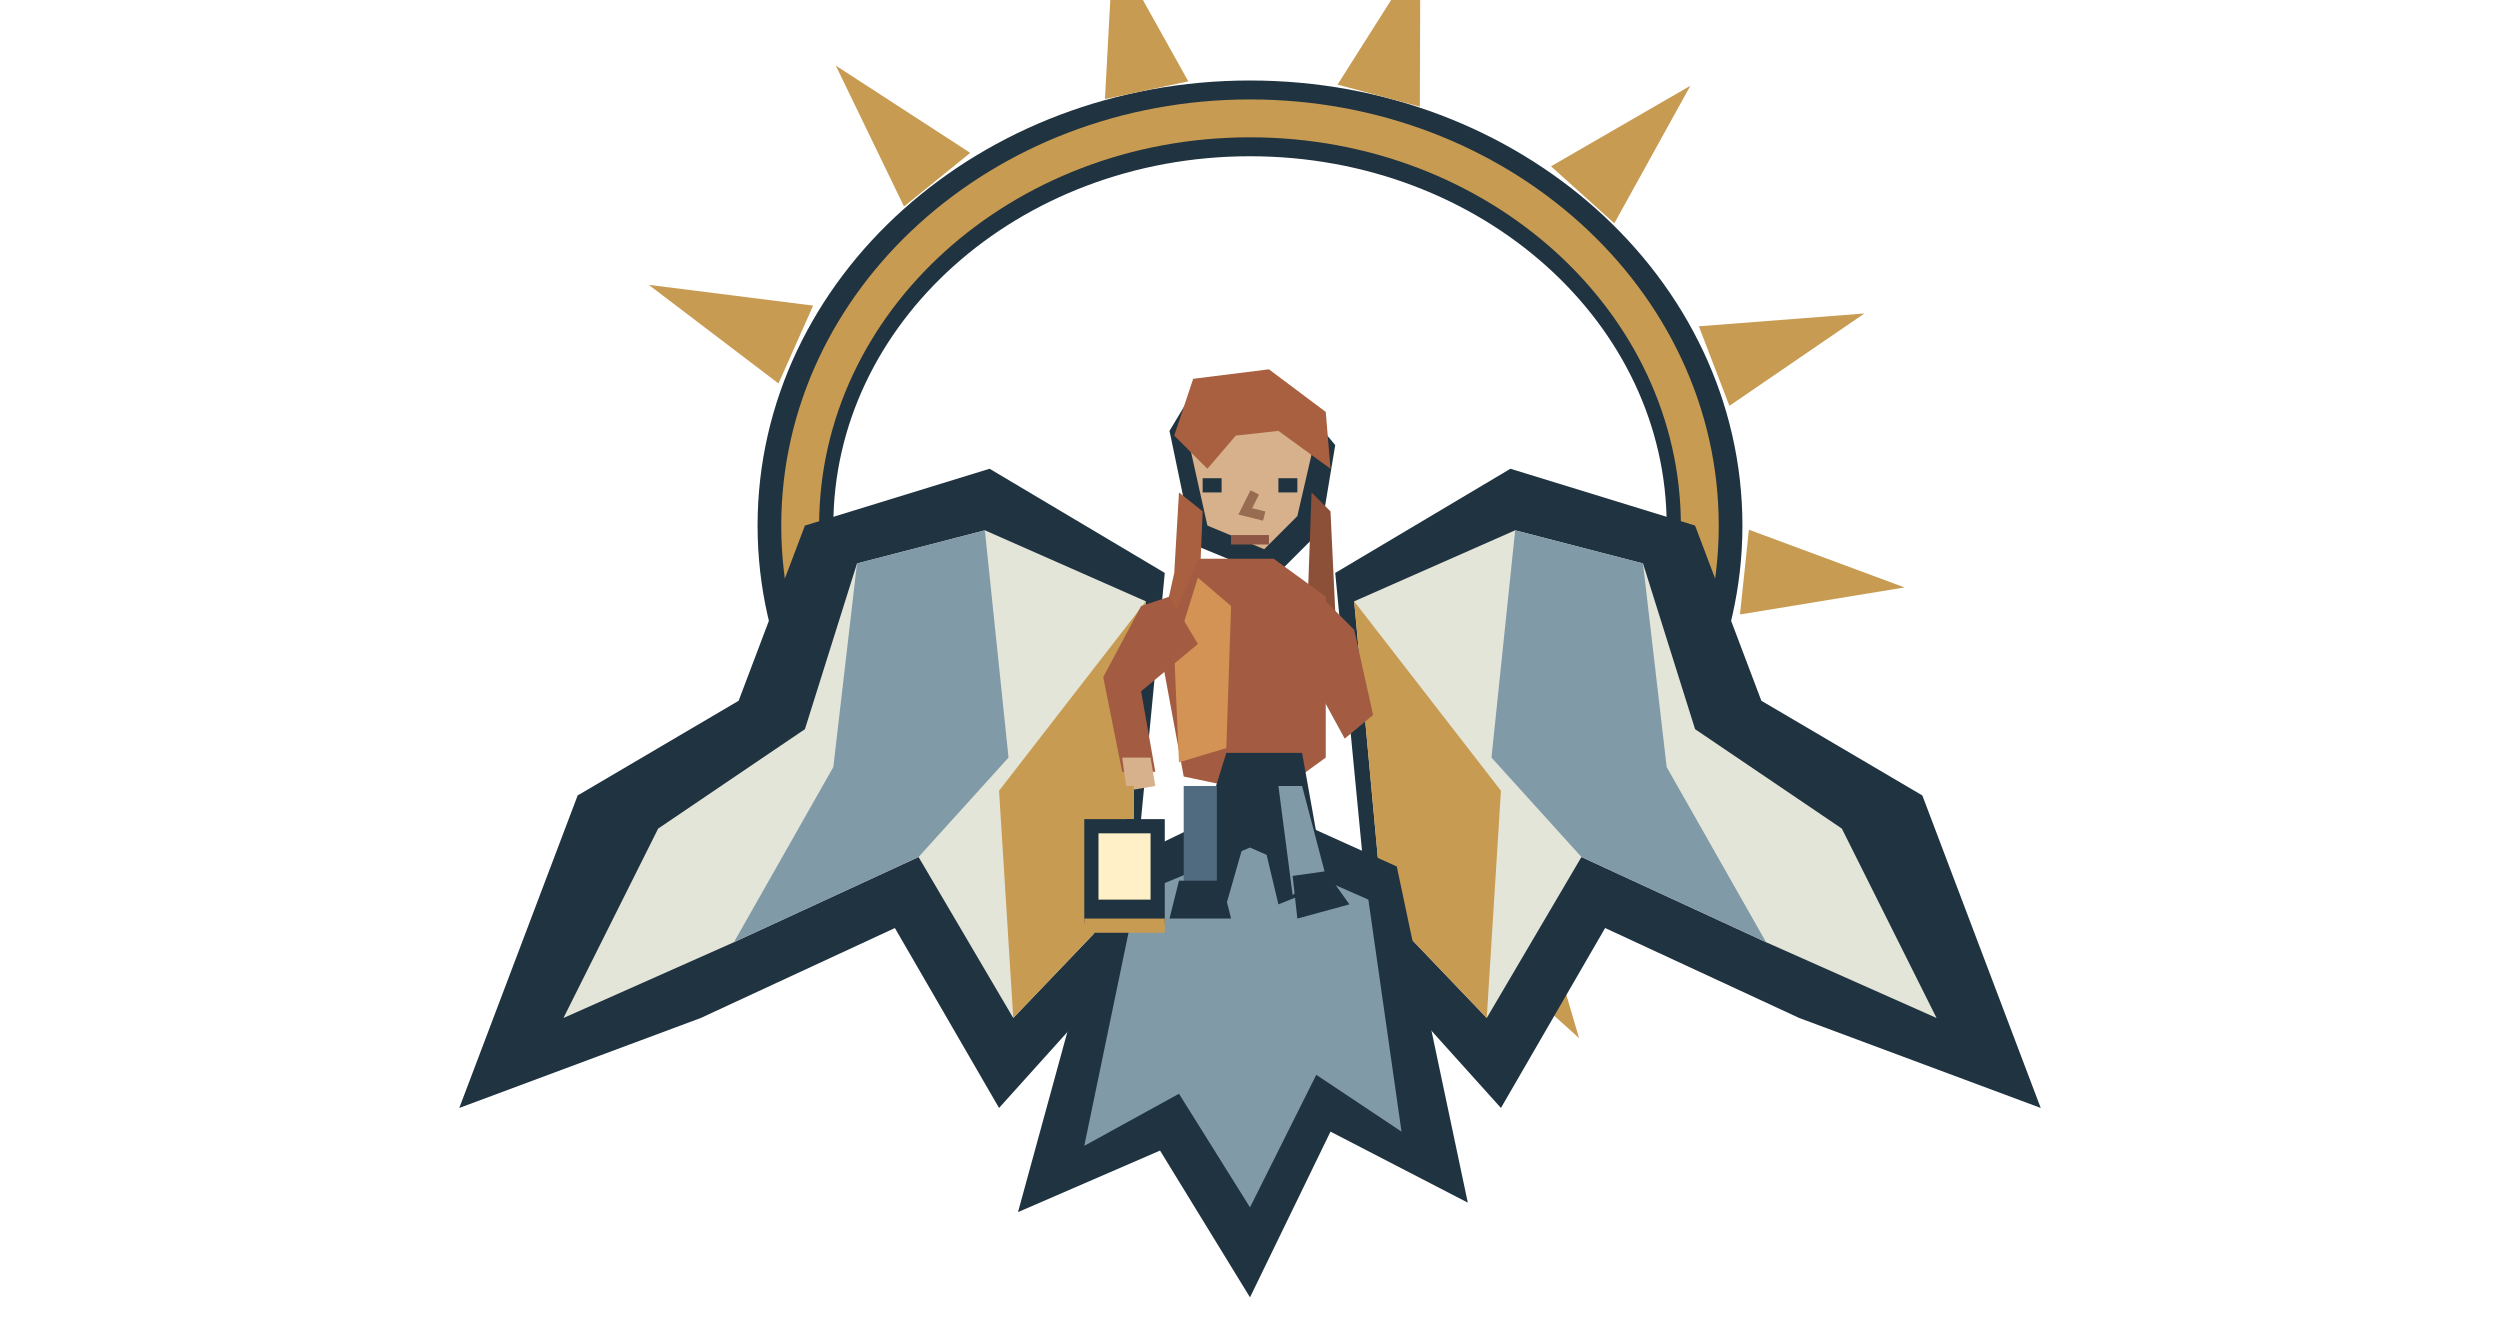
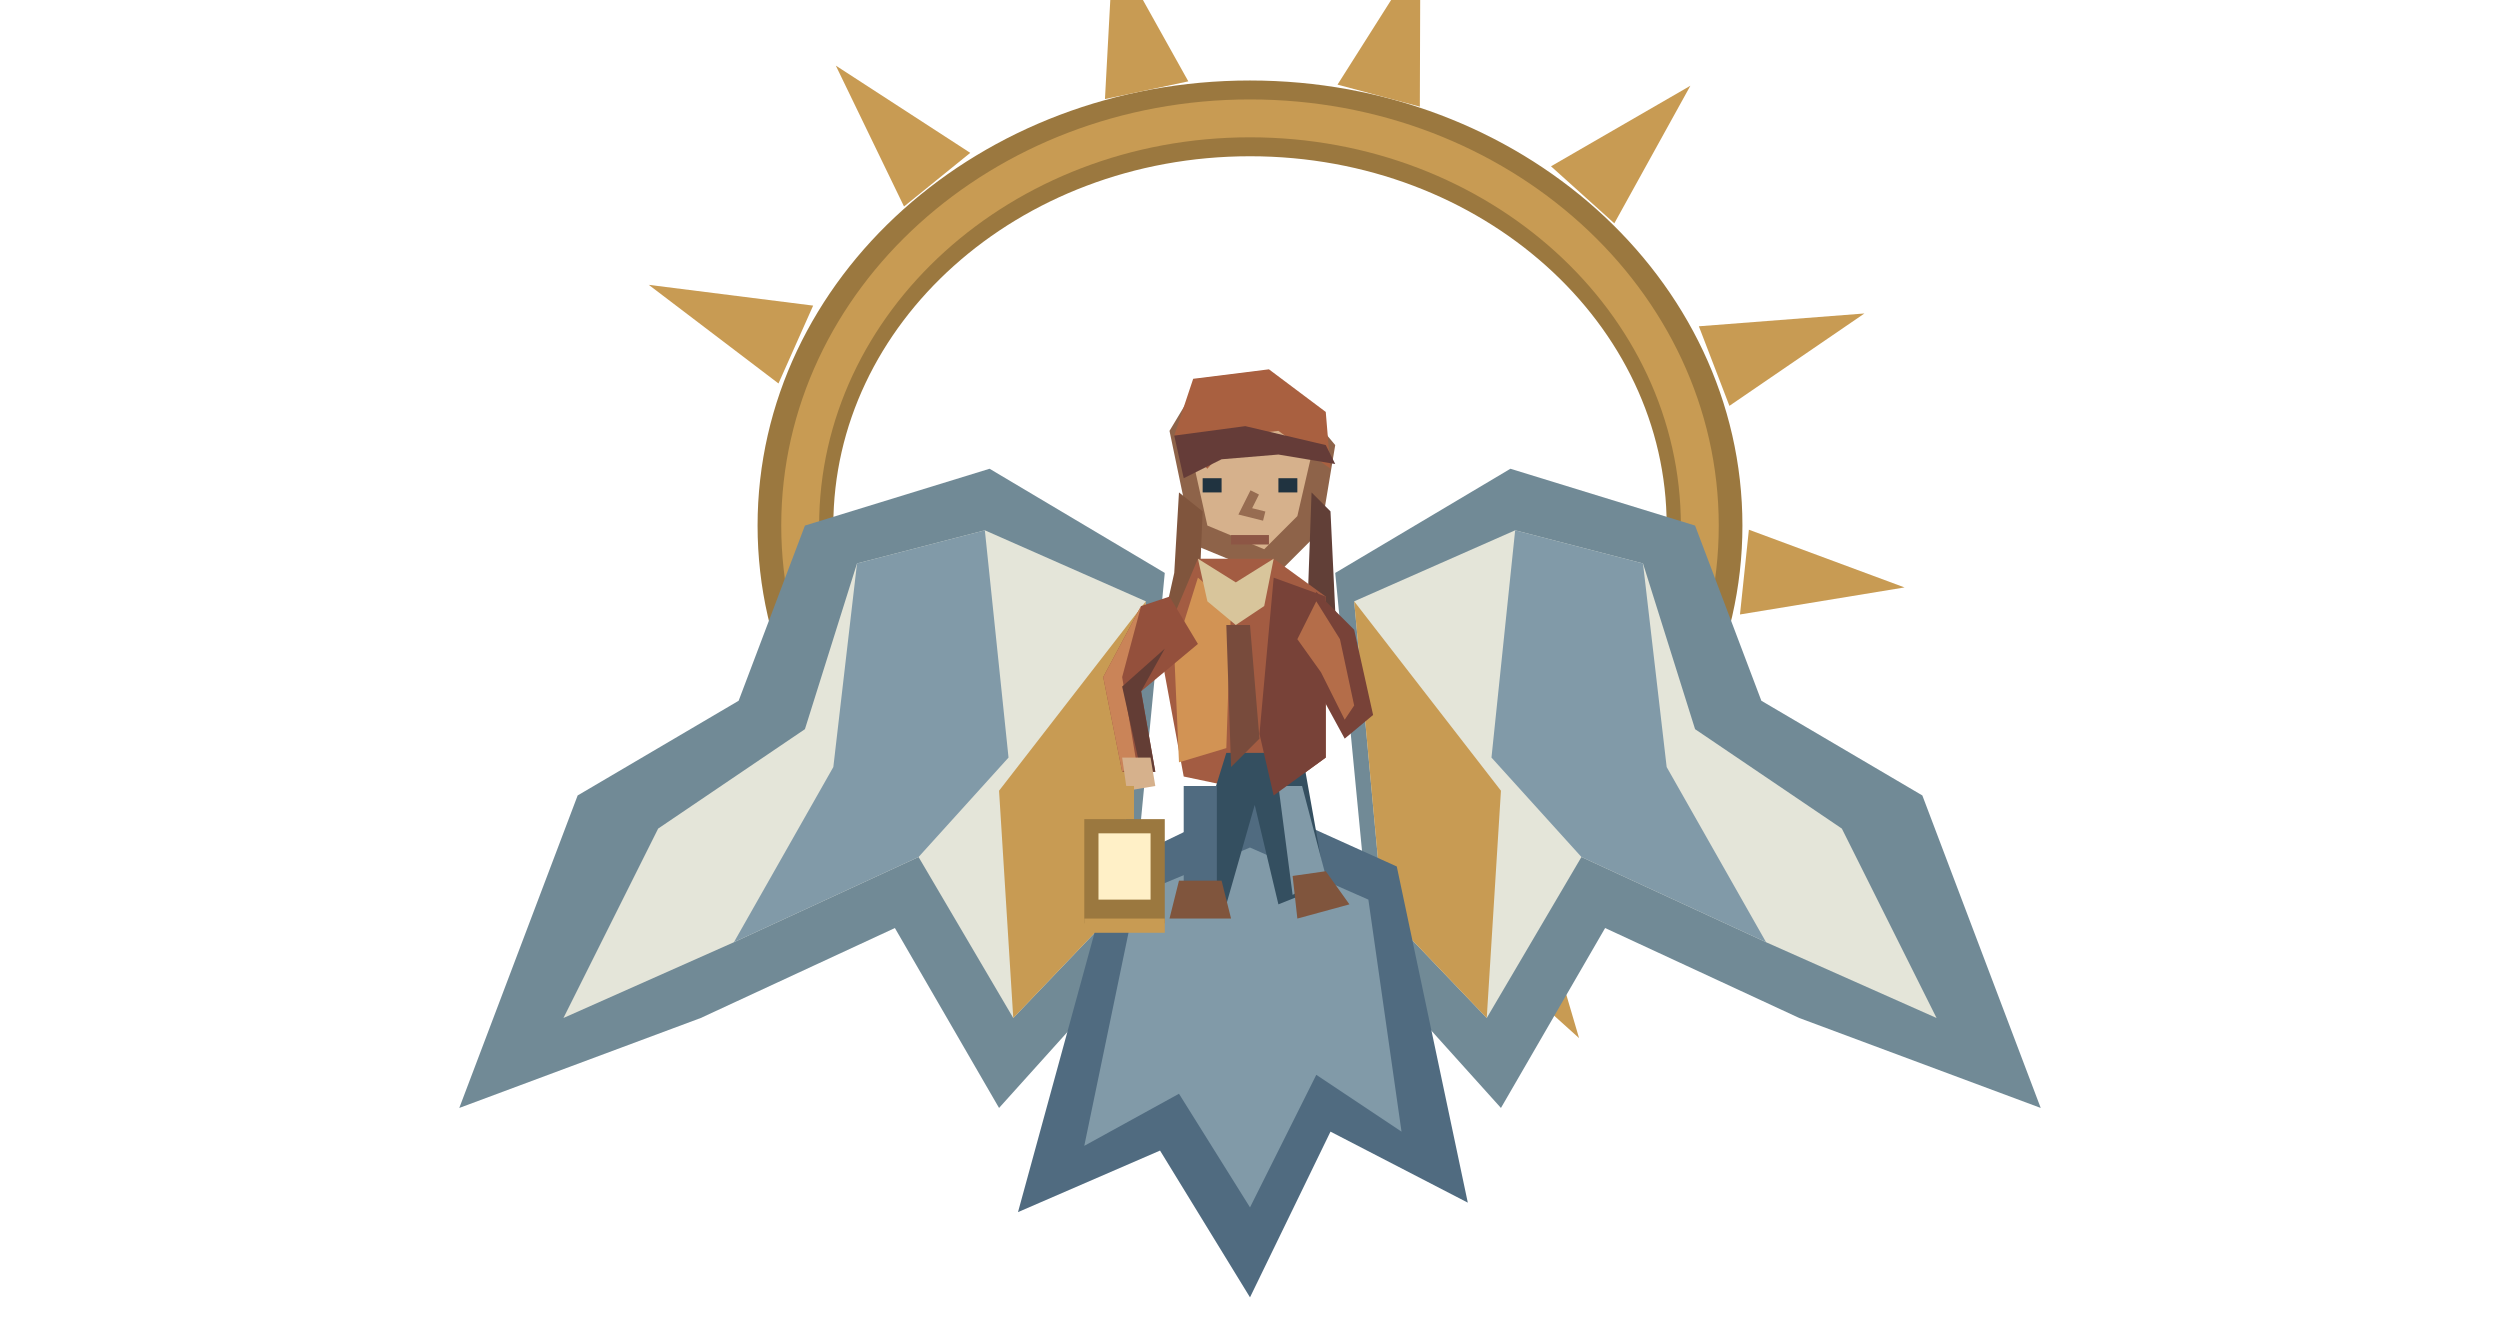
<svg xmlns="http://www.w3.org/2000/svg" width="528" height="280" viewBox="0 0 528 280">
-   <ellipse cx="264" cy="111" rx="96" ry="86" fill="none" stroke="#203340" stroke-width="16" />
+   <ellipse cx="264" cy="111" rx="96" ry="86" fill="none" stroke="#9b783f" stroke-width="16" />
  <ellipse cx="264" cy="111" rx="95" ry="86" fill="none" stroke="#c89b53" stroke-width="8" />
  <polygon points="164.417,80.989 137.017,60.158 171.738,64.545" fill="#c89b53" />
  <polygon points="190.927,43.612 176.524,13.857 204.916,32.284" fill="#c89b53" />
  <polygon points="233.366,20.925 235.1,-11.268 250.973,17.183" fill="#c89b53" />
  <polygon points="282.483,17.874 299.976,-9.741 299.869,22.532" fill="#c89b53" />
  <polygon points="327.57,35.122 357.009,18.107 340.947,47.167" fill="#c89b53" />
  <polygon points="358.801,68.911 393.768,66.204 365.251,85.716" fill="#c89b53" />
  <polygon points="369.366,111.875 402.239,124.066 367.484,129.776" fill="#c89b53" />
  <polygon points="356.962,154.648 380.575,179.08 347.159,169.744" fill="#c89b53" />
  <polygon points="324.294,187.906 333.5,219.253 308.706,196.906" fill="#c89b53" />
  <polygon points="278.483,204.4 271.275,235.829 260.508,205.342" fill="#c89b53" />
  <polygon points="229.515,200.534 207.464,225.193 213.071,193.213" fill="#c89b53" />
-   <polygon points="282,121 319,99 358,111 372,148 406,168 431,234 380,215 339,196 317,234 290,204" fill="#203340" />
+   <polygon points="282,121 319,99 358,111 372,148 406,168 431,234 380,215 339,196 317,234 290,204" fill="#718a96" />
  <polygon points="286,127 320,112 347,119 358,154 389,175 409,215 373,199 334,181 314,215 292,192" fill="#e4e5d9" />
  <polygon points="320,112 315,160 334,181 373,199 352,162 347,119" fill="#819aa8" />
  <polygon points="286,127 292,192 314,215 317,167" fill="#c89b53" />
-   <polygon points="246,121 209,99 170,111 156,148 122,168 97,234 148,215 189,196 211,234 238,204" fill="#203340" />
+   <polygon points="246,121 209,99 170,111 156,148 122,168 97,234 148,215 189,196 211,234 238,204" fill="#718a96" />
  <polygon points="242,127 208,112 181,119 170,154 139,175 119,215 155,199 194,181 214,215 236,192" fill="#e4e5d9" />
  <polygon points="208,112 213,160 194,181 155,199 176,162 181,119" fill="#819aa8" />
  <polygon points="242,127 236,192 214,215 211,167" fill="#c89b53" />
-   <polygon points="235,183 264,169 295,183 310,254 281,239 264,274 245,243 215,256" fill="#203340" />
+   <polygon points="235,183 264,169 295,183 310,254 281,239 264,274 245,243 215,256" fill="#506b80" />
  <polygon points="240,189 264,179 289,190 296,239 278,227 264,255 249,231 229,242" fill="#819aa8" />
-   <polygon points="247,91 253,81 272,82 282,94 279,112 269,122 252,115" fill="#203340" />
+   <polygon points="247,91 253,81 272,82 282,94 279,112 269,122 252,115" fill="#8e6349" />
  <polygon points="251,93 257,87 271,88 277,96 274,109 267,116 255,111" fill="#d6b18c" />
  <polygon points="248,92 252,80 268,78 280,87 281,99 270,91 261,92 255,99" fill="#a96040" />
-   <polygon points="249,104 254,108 253,132 248,144 244,139 248,121" fill="#a96040" />
-   <polygon points="277,104 281,108 282,129 287,140 283,145 276,132" fill="#8c5039" />
+   <polygon points="249,104 254,108 253,132 248,144 244,139 248,121" fill="#80553d" />
+   <polygon points="277,104 281,108 282,129 287,140 283,145 276,132" fill="#613f37" />
  <polygon points="253,118 269,118 280,126 280,160 269,168 250,164 245,137" fill="#a35c42" />
  <polygon points="253,122 260,128 259,158 249,161 248,138" fill="#d29354" />
-   <polygon points="259,159 275,159 280,187 270,191 265,170 259,191 250,188" fill="#203340" />
+   <polygon points="259,159 275,159 280,187 270,191 265,170 259,191 250,188" fill="#344f60" />
  <polygon points="250,166 257,166 257,188 250,190" fill="#506b80" />
  <polygon points="270,166 275,166 280,185 273,189" fill="#819aa8" />
-   <polygon points="249,186 258,186 260,194 247,194" fill="#203340" />
-   <polygon points="273,185 280,184 285,191 274,194" fill="#203340" />
+   <polygon points="249,186 258,186 260,194 247,194" fill="#80553d" />
+   <polygon points="273,185 280,184 285,191 274,194" fill="#80553d" />
+   <polygon points="248,92 263,90 280,94 282,98 270,96 258,97 250,101" fill="#653c38" />
+   <polygon points="269,122 280,126 280,160 269,168 266,155" fill="#784238" />
+   <polygon points="253,118 261,123 269,118 267,128 261,132 255,127" fill="#d8c59b" />
+   <polygon points="259,132 264,132 266,156 260,162" fill="#784b3c" />
  <path d="M254 101h4v3h-4Z" fill="#203340" />
  <path d="M270 101h4v3h-4Z" fill="#203340" />
  <polyline points="265,104 263,108 267,109" fill="none" stroke="#976c51" stroke-width="2" />
  <path d="M260 113h8v2h-8Z" fill="#8d5645" />
-   <polygon points="247,126 241,128 233,143 237,163 244,163 241,146 253,136" fill="#a35c42" />
-   <polygon points="278,125 286,133 290,151 284,156 278,145 271,138" fill="#a35c42" />
+   <polygon points="247,126 241,128 233,143 237,163 244,163 241,146 253,136" fill="#94503c" />
+   <polygon points="278,125 286,133 290,151 284,156 278,145 271,138" fill="#784238" />
+   <polygon points="241,128 237,143 240,161 237,163 233,143" fill="#ca8458" />
+   <polygon points="246,137 241,146 244,163 241,163 237,145" fill="#633d35" />
+   <polygon points="278,127 283,135 286,149 284,152 279,142 274,135" fill="#b46d49" />
  <polygon points="237,160 243,160 244,166 238,167" fill="#d6b18c" />
  <polyline points="238,166 238,173" fill="none" stroke="#c89b53" stroke-width="3" />
-   <path d="M229 173h17v22h-17Z" fill="#203340" />
+   <path d="M229 173h17v22h-17Z" fill="#9b783f" />
  <path d="M232 176h11v14h-11Z" fill="#fff0c7" />
  <path d="M229 194h17v3h-17Z" fill="#c89b53" />
</svg>
